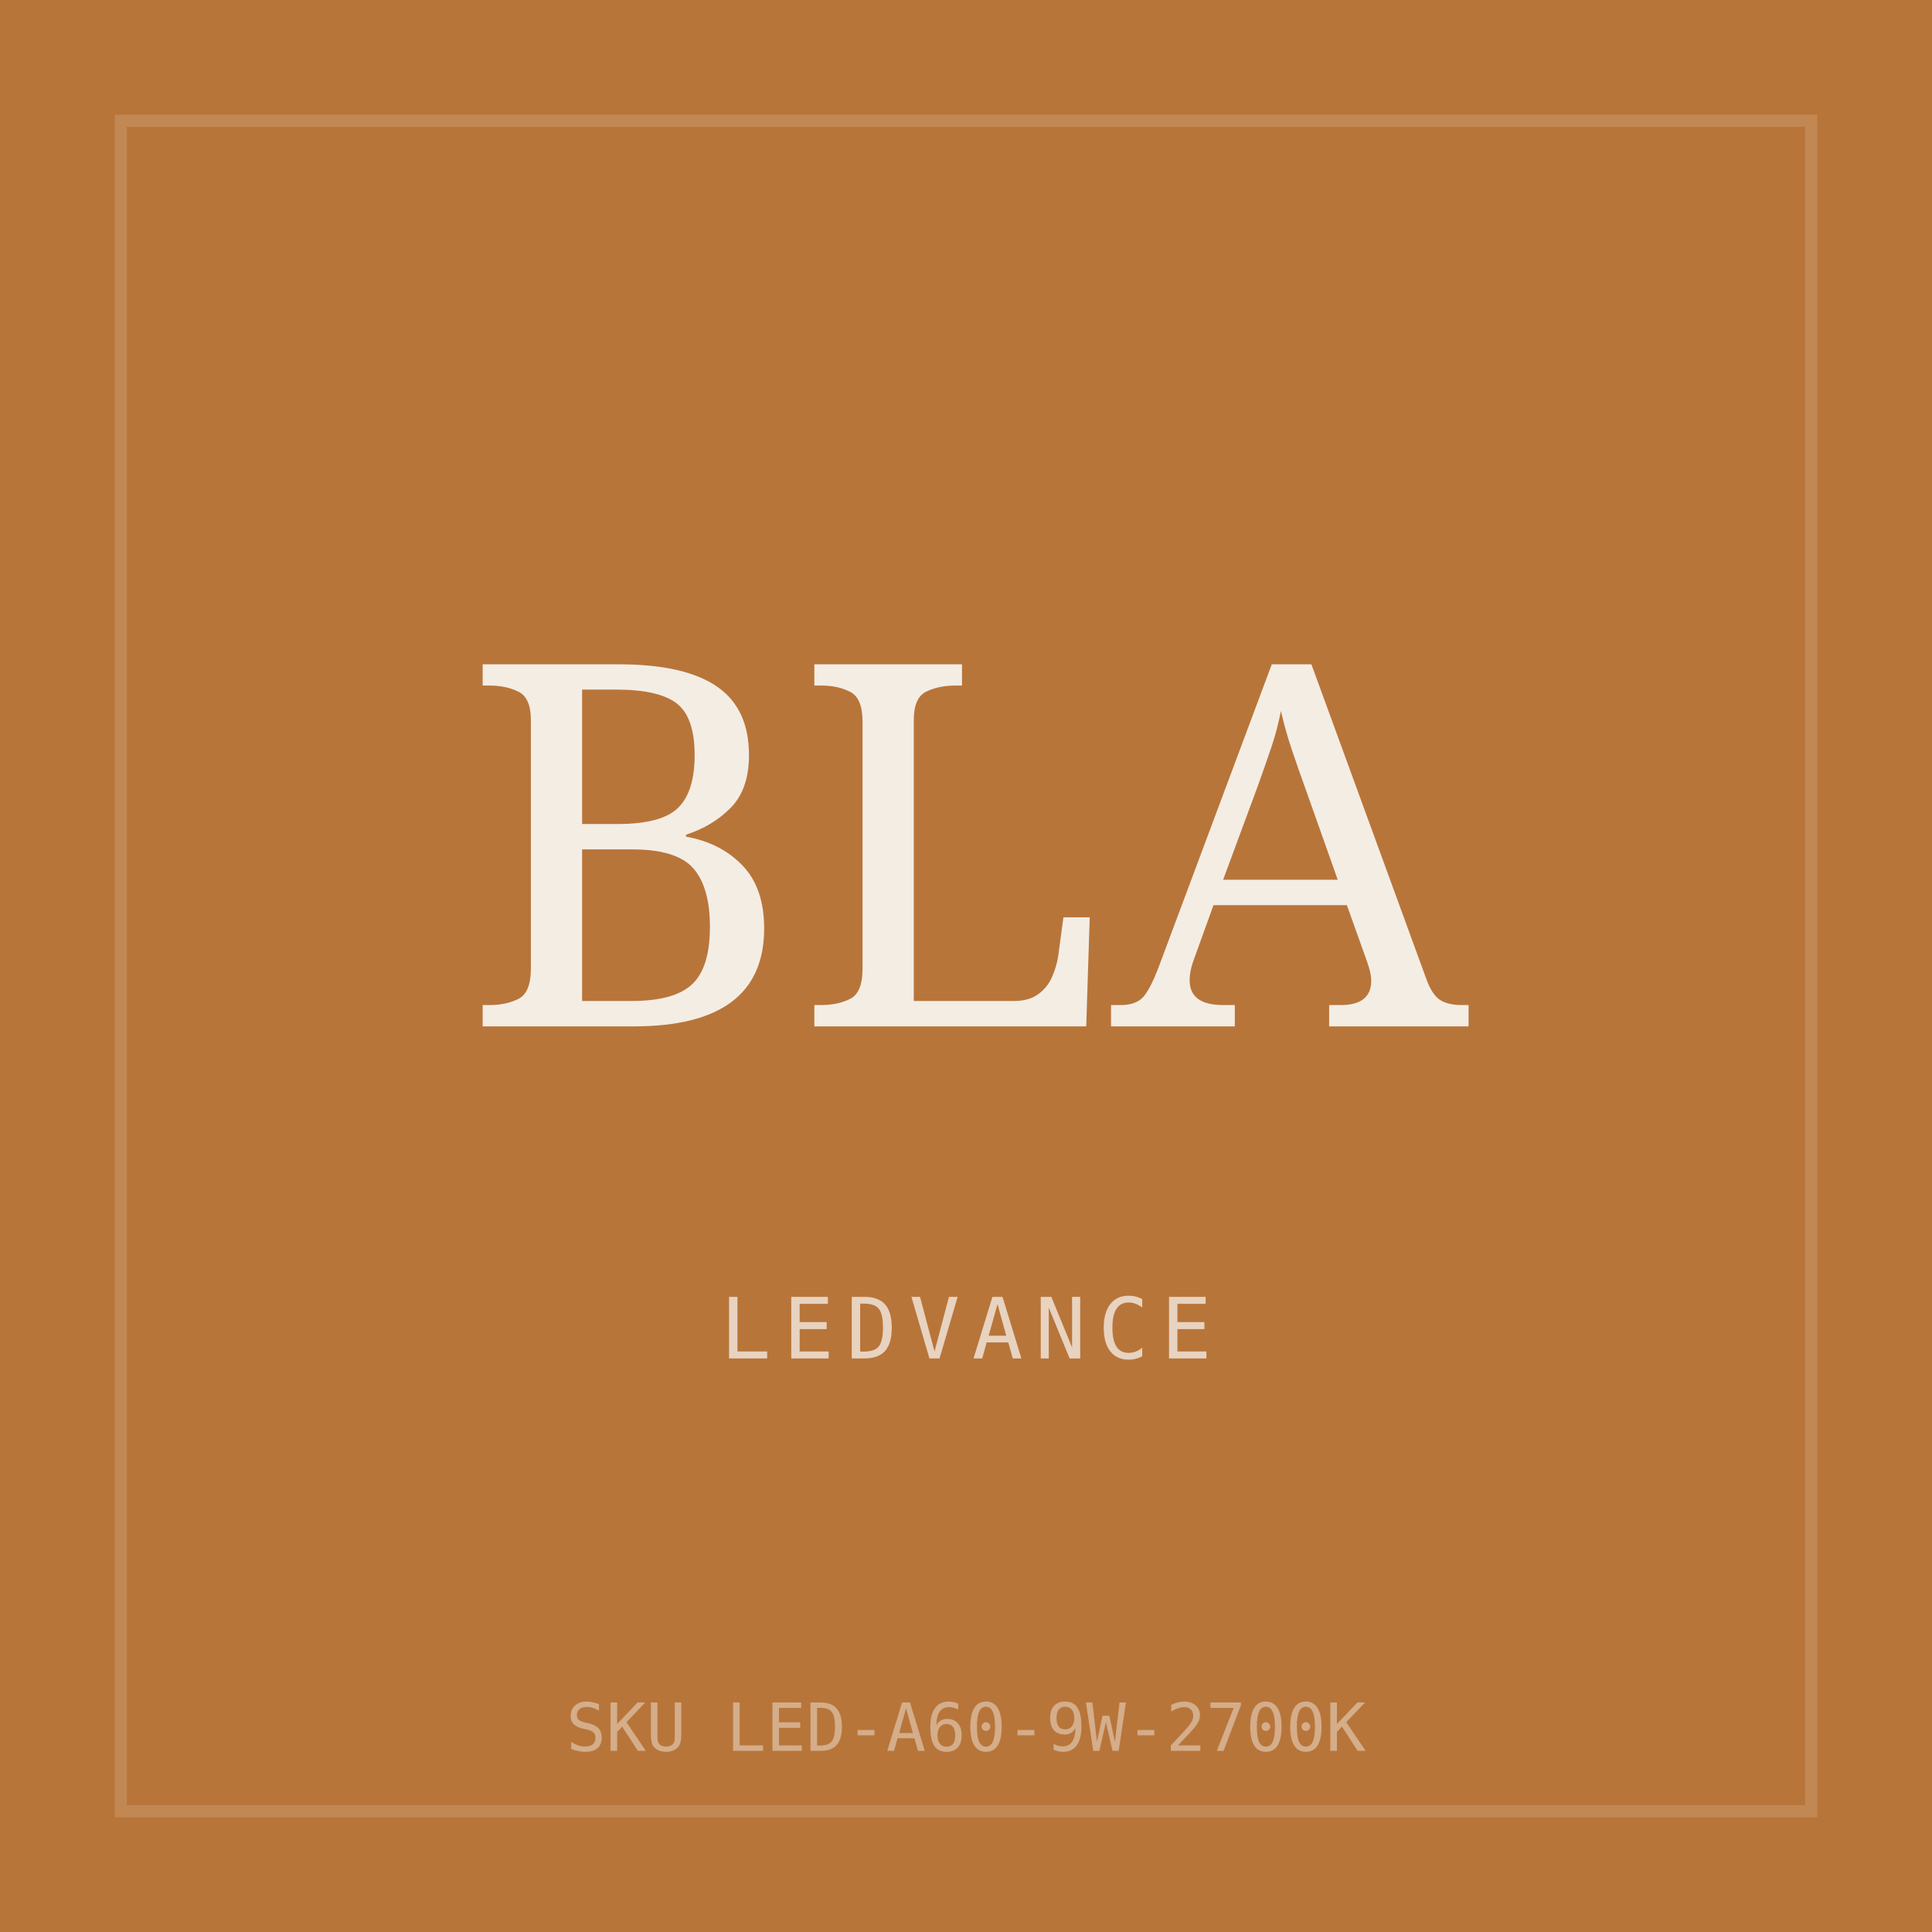
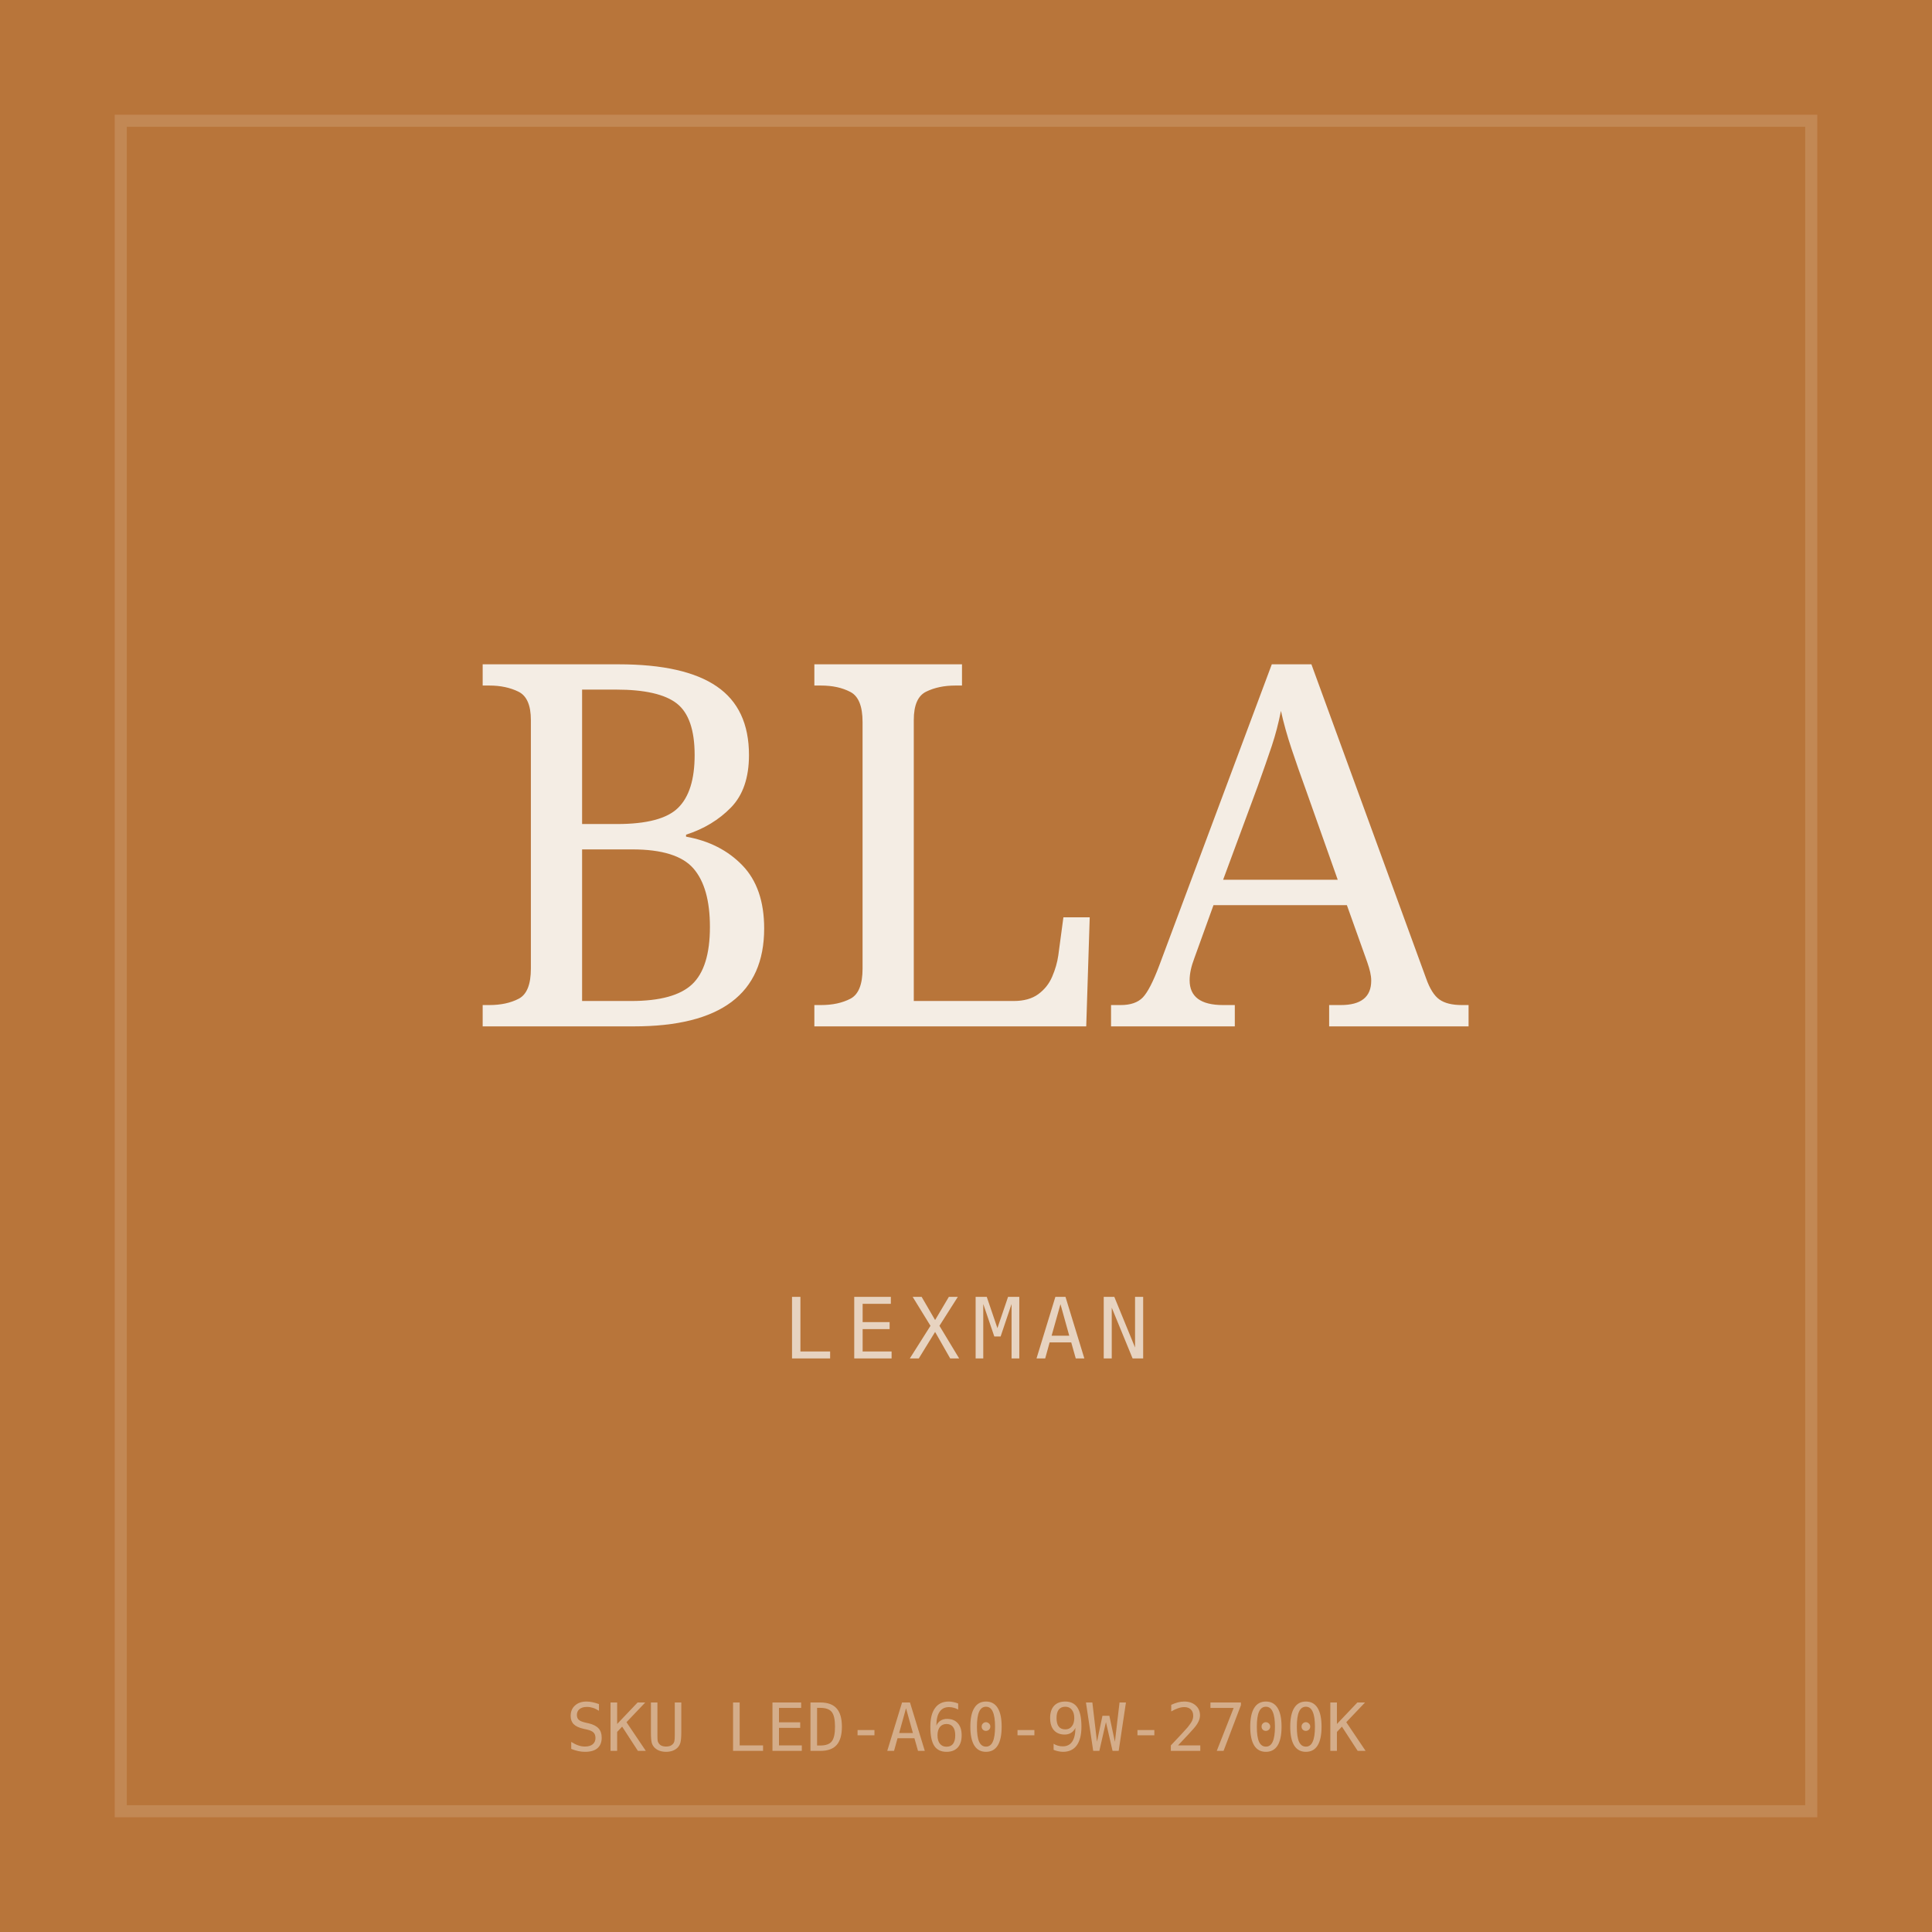
<svg xmlns="http://www.w3.org/2000/svg" width="320" height="320" viewBox="0 0 320 320">
  <rect width="320" height="320" fill="#B8753A" />
  <rect x="20" y="20" width="280" height="280" fill="none" stroke="#F7F3EC" stroke-opacity="0.15" stroke-width="2" />
  <text x="160" y="170" text-anchor="middle" font-family="Georgia, serif" font-weight="500" font-size="84" fill="#F7F3EC" fill-opacity="0.95">BLA</text>
-   <text x="160" y="225" text-anchor="middle" font-family="monospace" font-size="14" fill="#F7F3EC" fill-opacity="0.75" letter-spacing="2">LEDVANCE</text>
+   <text x="160" y="225" text-anchor="middle" font-family="monospace" font-size="14" fill="#F7F3EC" fill-opacity="0.75" letter-spacing="2">LEXMAN</text>
  <text x="160" y="290" text-anchor="middle" font-family="monospace" font-size="11" fill="#F7F3EC" fill-opacity="0.45">SKU LED-A60-9W-2700K</text>
</svg>
